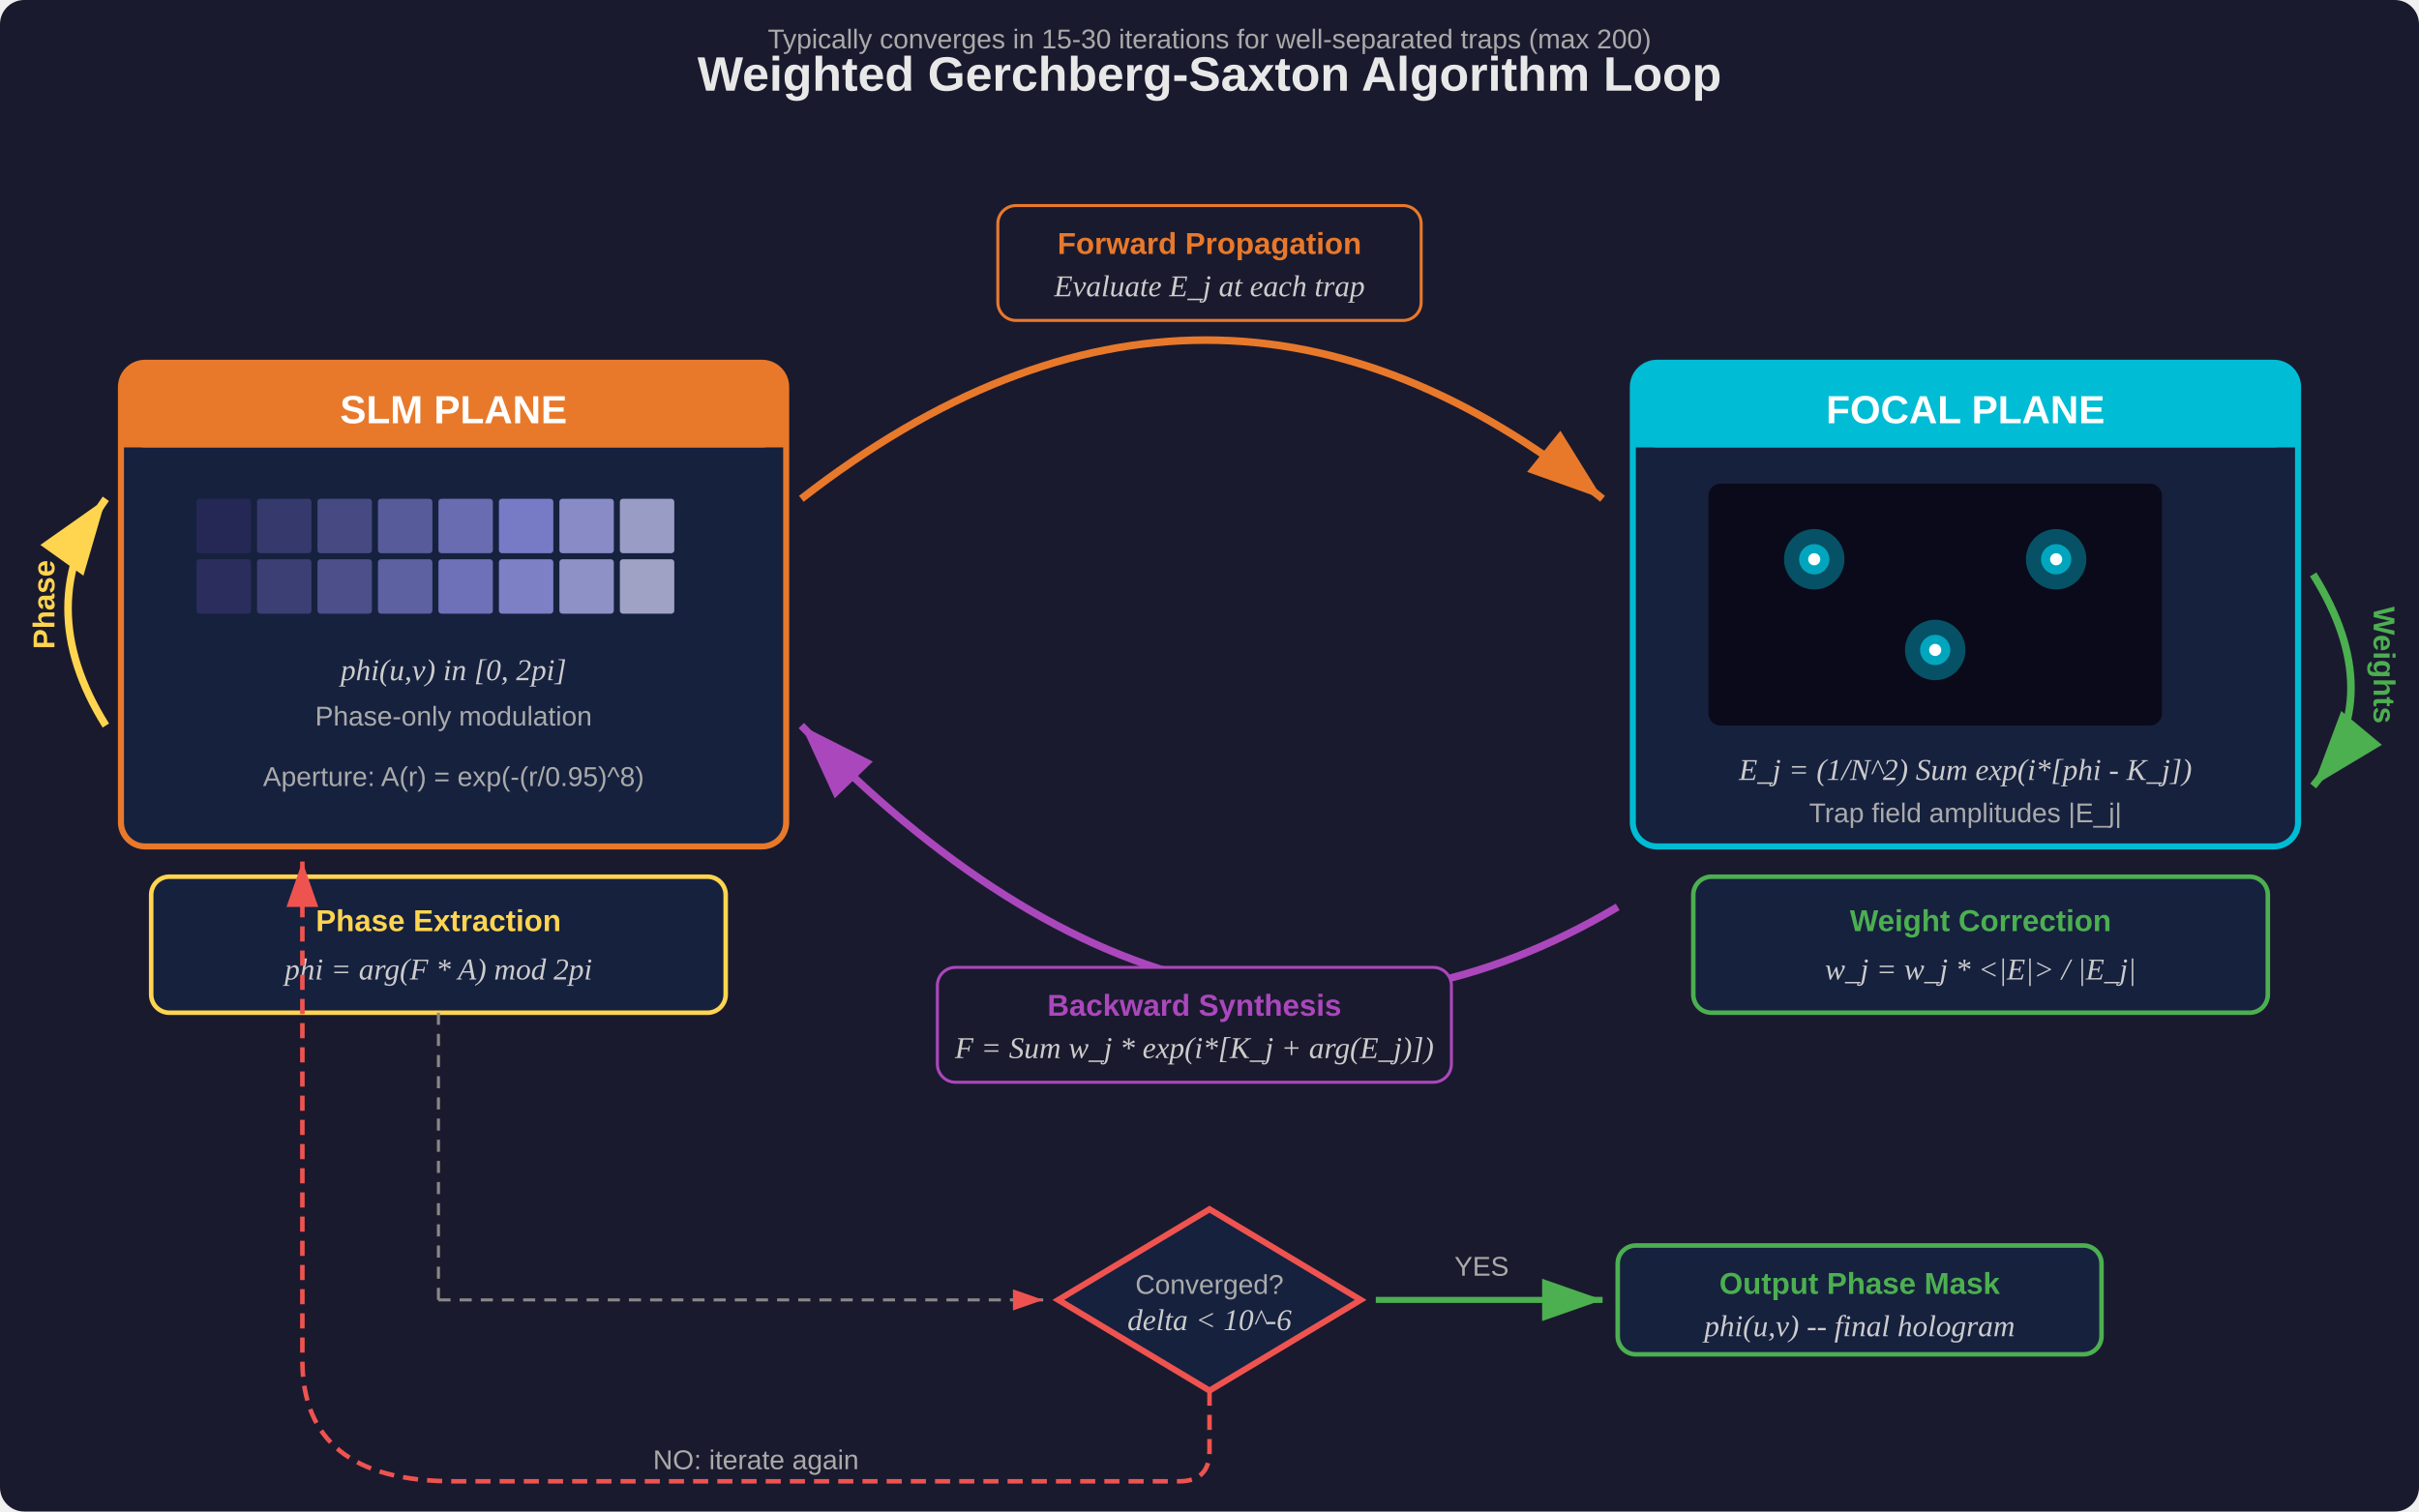
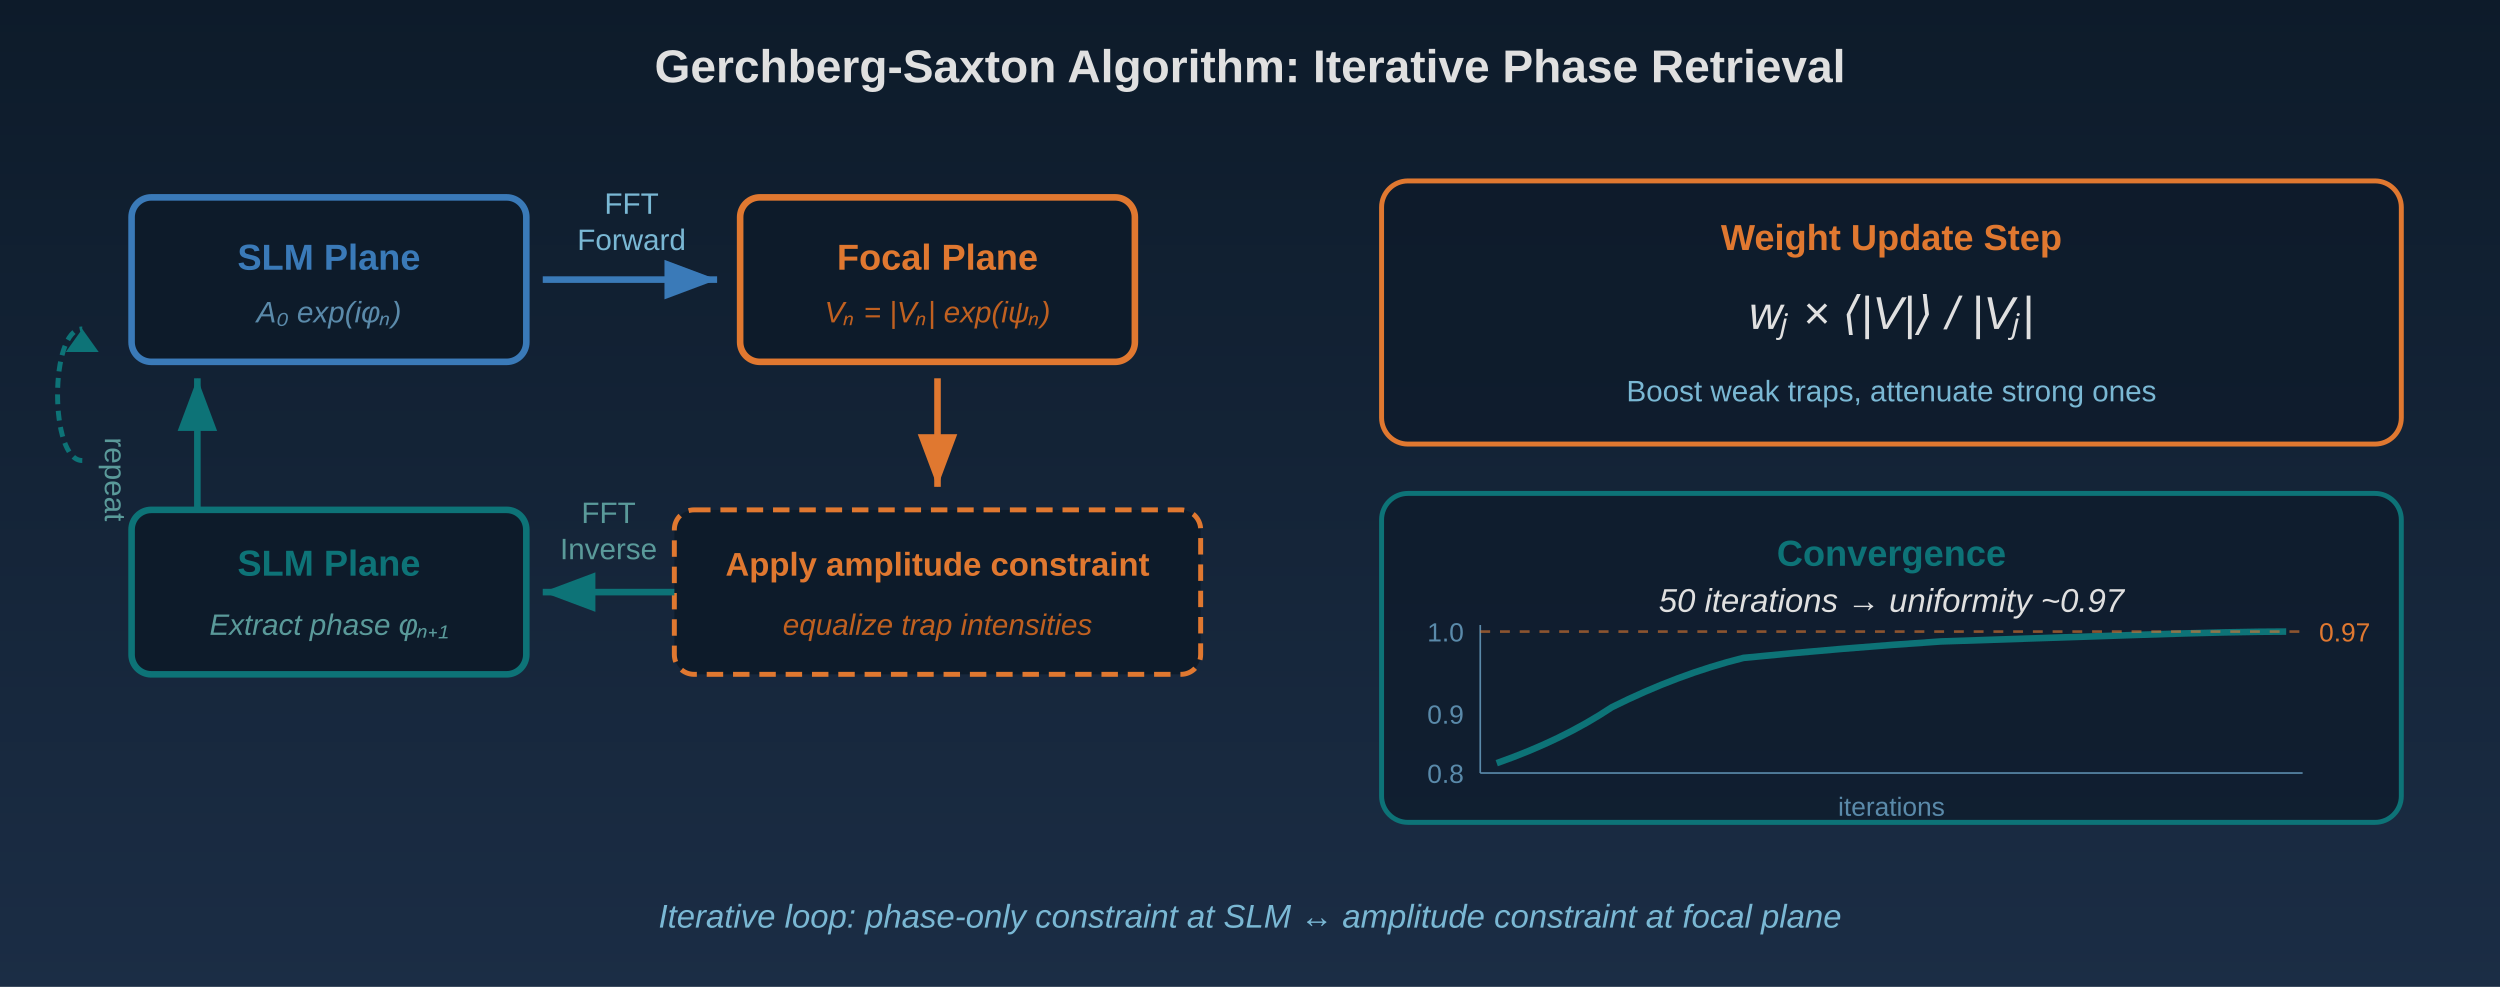
- <svg xmlns="http://www.w3.org/2000/svg" viewBox="0 0 800 500" width="800" height="500">
+ <svg xmlns="http://www.w3.org/2000/svg" width="760" height="300" viewBox="0 0 760 300">
  <defs>
-     <style>
-       text { font-family: 'Segoe UI', Arial, sans-serif; }
-       .title { font-size: 16px; font-weight: bold; fill: #e8e8e8; }
-       .box-title { font-size: 13px; font-weight: bold; fill: #ffffff; }
-       .label { font-size: 11px; fill: #e0e0e0; }
-       .math { font-size: 10px; fill: #cccccc; font-family: 'Cambria Math', 'Times New Roman', serif; font-style: italic; }
-       .small { font-size: 9px; fill: #aaaaaa; }
-       .arrow-label { font-size: 10px; font-weight: bold; }
-     </style>
-     <marker id="arrOrange" markerWidth="10" markerHeight="7" refX="10" refY="3.5" orient="auto">
-       <polygon points="0 0, 10 3.5, 0 7" fill="#e8792b" />
+     <linearGradient id="bg" x1="0" y1="0" x2="0" y2="1">
+       <stop offset="0%" style="stop-color:#0d1b2a" />
+       <stop offset="100%" style="stop-color:#1b2d45" />
+     </linearGradient>
+     <marker id="gsArr" markerWidth="8" markerHeight="6" refX="8" refY="3" orient="auto">
+       <polygon points="0 0,8 3,0 6" style="fill:#3a7ab8" />
    </marker>
-     <marker id="arrCyan" markerWidth="10" markerHeight="7" refX="10" refY="3.5" orient="auto">
-       <polygon points="0 0, 10 3.5, 0 7" fill="#00bcd4" />
+     <marker id="gsArrO" markerWidth="8" markerHeight="6" refX="8" refY="3" orient="auto">
+       <polygon points="0 0,8 3,0 6" style="fill:#e07830" />
    </marker>
-     <marker id="arrGreen" markerWidth="10" markerHeight="7" refX="10" refY="3.5" orient="auto">
-       <polygon points="0 0, 10 3.5, 0 7" fill="#4caf50" />
-     </marker>
-     <marker id="arrPurple" markerWidth="10" markerHeight="7" refX="10" refY="3.5" orient="auto">
-       <polygon points="0 0, 10 3.5, 0 7" fill="#ab47bc" />
-     </marker>
-     <marker id="arrYellow" markerWidth="10" markerHeight="7" refX="10" refY="3.5" orient="auto">
-       <polygon points="0 0, 10 3.5, 0 7" fill="#ffd54f" />
-     </marker>
-     <marker id="arrRed" markerWidth="10" markerHeight="7" refX="10" refY="3.5" orient="auto">
-       <polygon points="0 0, 10 3.5, 0 7" fill="#ef5350" />
+     <marker id="gsArrG" markerWidth="8" markerHeight="6" refX="8" refY="3" orient="auto">
+       <polygon points="0 0,8 3,0 6" style="fill:#0d7377" />
    </marker>
  </defs>
-   <rect width="800" height="500" rx="8" fill="#1a1a2e" />
-   <text x="400" y="30" text-anchor="middle" class="title">Weighted Gerchberg-Saxton Algorithm Loop</text>
-   <rect x="40" y="120" width="220" height="160" rx="8" fill="#16213e" stroke="#e8792b" stroke-width="2" />
-   <rect x="40" y="120" width="220" height="28" rx="8" fill="#e8792b" />
-   <rect x="40" y="140" width="220" height="8" fill="#e8792b" />
-   <text x="150" y="140" text-anchor="middle" class="box-title" fill="#1a1a2e">SLM PLANE</text>
-   <g opacity="0.7">
-     <rect x="65" y="165" width="18" height="18" fill="#2b2b5e" rx="1" />
-     <rect x="85" y="165" width="18" height="18" fill="#43437f" rx="1" />
-     <rect x="105" y="165" width="18" height="18" fill="#5b5ba0" rx="1" />
-     <rect x="125" y="165" width="18" height="18" fill="#7373c1" rx="1" />
-     <rect x="145" y="165" width="18" height="18" fill="#8b8be2" rx="1" />
-     <rect x="165" y="165" width="18" height="18" fill="#a0a0ff" rx="1" />
-     <rect x="185" y="165" width="18" height="18" fill="#b8b8ff" rx="1" />
-     <rect x="205" y="165" width="18" height="18" fill="#d0d0ff" rx="1" />
-     <rect x="65" y="185" width="18" height="18" fill="#333369" rx="1" />
-     <rect x="85" y="185" width="18" height="18" fill="#4b4b8a" rx="1" />
-     <rect x="105" y="185" width="18" height="18" fill="#6363ab" rx="1" />
-     <rect x="125" y="185" width="18" height="18" fill="#7b7bcc" rx="1" />
-     <rect x="145" y="185" width="18" height="18" fill="#9393ed" rx="1" />
-     <rect x="165" y="185" width="18" height="18" fill="#a8a8ff" rx="1" />
-     <rect x="185" y="185" width="18" height="18" fill="#c0c0ff" rx="1" />
-     <rect x="205" y="185" width="18" height="18" fill="#d8d8ff" rx="1" />
-   </g>
-   <text x="150" y="225" text-anchor="middle" class="math">phi(u,v) in [0, 2pi]</text>
-   <text x="150" y="240" text-anchor="middle" class="small">Phase-only modulation</text>
-   <text x="150" y="260" text-anchor="middle" class="small">Aperture: A(r) = exp(-(r/0.95)^8)</text>
-   <rect x="540" y="120" width="220" height="160" rx="8" fill="#16213e" stroke="#00bcd4" stroke-width="2" />
-   <rect x="540" y="120" width="220" height="28" rx="8" fill="#00bcd4" />
-   <rect x="540" y="140" width="220" height="8" fill="#00bcd4" />
-   <text x="650" y="140" text-anchor="middle" class="box-title" fill="#1a1a2e">FOCAL PLANE</text>
-   <rect x="565" y="160" width="150" height="80" rx="4" fill="#0a0a1a" />
-   <circle cx="600" cy="185" r="10" fill="#00bcd4" opacity="0.4" />
-   <circle cx="600" cy="185" r="5" fill="#00bcd4" opacity="0.8" />
-   <circle cx="600" cy="185" r="2" fill="#ffffff" />
-   <circle cx="680" cy="185" r="10" fill="#00bcd4" opacity="0.4" />
-   <circle cx="680" cy="185" r="5" fill="#00bcd4" opacity="0.8" />
-   <circle cx="680" cy="185" r="2" fill="#ffffff" />
-   <circle cx="640" cy="215" r="10" fill="#00bcd4" opacity="0.4" />
-   <circle cx="640" cy="215" r="5" fill="#00bcd4" opacity="0.8" />
-   <circle cx="640" cy="215" r="2" fill="#ffffff" />
-   <text x="650" y="258" text-anchor="middle" class="math">E_j = (1/N^2) Sum exp(i*[phi - K_j])</text>
-   <text x="650" y="272" text-anchor="middle" class="small">Trap field amplitudes |E_j|</text>
-   <path d="M 265 165 Q 400 60 530 165" stroke="#e8792b" stroke-width="2.5" fill="none" marker-end="url(#arrOrange)" />
-   <rect x="330" y="68" width="140" height="38" rx="6" fill="#1a1a2e" stroke="#e8792b" stroke-width="1" />
-   <text x="400" y="84" text-anchor="middle" class="arrow-label" fill="#e8792b">Forward Propagation</text>
-   <text x="400" y="98" text-anchor="middle" class="math">Evaluate E_j at each trap</text>
-   <path d="M 765 190 Q 790 230 765 260" stroke="#4caf50" stroke-width="2.5" fill="none" marker-end="url(#arrGreen)" />
-   <text x="785" y="220" class="arrow-label" fill="#4caf50" transform="rotate(90, 785, 220)" text-anchor="middle">Weights</text>
-   <rect x="560" y="290" width="190" height="45" rx="6" fill="#16213e" stroke="#4caf50" stroke-width="1.5" />
-   <text x="655" y="308" text-anchor="middle" class="arrow-label" fill="#4caf50">Weight Correction</text>
-   <text x="655" y="324" text-anchor="middle" class="math">w_j = w_j * &lt;|E|&gt; / |E_j|</text>
-   <path d="M 535 300 Q 400 380 265 240" stroke="#ab47bc" stroke-width="2.5" fill="none" marker-end="url(#arrPurple)" />
-   <rect x="310" y="320" width="170" height="38" rx="6" fill="#1a1a2e" stroke="#ab47bc" stroke-width="1" />
-   <text x="395" y="336" text-anchor="middle" class="arrow-label" fill="#ab47bc">Backward Synthesis</text>
-   <text x="395" y="350" text-anchor="middle" class="math">F = Sum w_j * exp(i*[K_j + arg(E_j)])</text>
-   <path d="M 35 240 Q 10 200 35 165" stroke="#ffd54f" stroke-width="2.5" fill="none" marker-end="url(#arrYellow)" />
-   <text x="18" y="200" class="arrow-label" fill="#ffd54f" transform="rotate(-90, 18, 200)" text-anchor="middle">Phase</text>
-   <rect x="50" y="290" width="190" height="45" rx="6" fill="#16213e" stroke="#ffd54f" stroke-width="1.5" />
-   <text x="145" y="308" text-anchor="middle" class="arrow-label" fill="#ffd54f">Phase Extraction</text>
-   <text x="145" y="324" text-anchor="middle" class="math">phi = arg(F * A) mod 2pi</text>
-   <polygon points="400,400 450,430 400,460 350,430" fill="#16213e" stroke="#ef5350" stroke-width="2" />
-   <text x="400" y="428" text-anchor="middle" class="small" fill="#ef5350">Converged?</text>
-   <text x="400" y="440" text-anchor="middle" class="math" fill="#ef5350">delta &lt; 10^-6</text>
-   <line x1="145" y1="335" x2="145" y2="430" stroke="#888" stroke-width="1" stroke-dasharray="4,3" />
-   <line x1="145" y1="430" x2="345" y2="430" stroke="#888" stroke-width="1" stroke-dasharray="4,3" marker-end="url(#arrRed)" />
-   <path d="M 400 460 L 400 480 Q 400 490 390 490 L 150 490 Q 100 490 100 450 L 100 285" stroke="#ef5350" stroke-width="1.5" fill="none" marker-end="url(#arrRed)" stroke-dasharray="5,3" />
-   <text x="250" y="486" text-anchor="middle" class="small" fill="#ef5350">NO: iterate again</text>
-   <line x1="455" y1="430" x2="530" y2="430" stroke="#4caf50" stroke-width="2" marker-end="url(#arrGreen)" />
-   <text x="490" y="422" text-anchor="middle" class="small" fill="#4caf50">YES</text>
-   <rect x="535" y="412" width="160" height="36" rx="6" fill="#16213e" stroke="#4caf50" stroke-width="1.5" />
-   <text x="615" y="428" text-anchor="middle" class="arrow-label" fill="#4caf50">Output Phase Mask</text>
-   <text x="615" y="442" text-anchor="middle" class="math">phi(u,v) -- final hologram</text>
-   <text x="400" y="16" text-anchor="middle" class="small">Typically converges in 15-30 iterations for well-separated traps (max 200)</text>
+   <rect width="760" height="300" style="fill:url(#bg)" />
+   <text x="380" y="25" style="font-family:Arial,sans-serif;font-size:14px;fill:#e0e0e0;text-anchor:middle;font-weight:bold">Gerchberg-Saxton Algorithm: Iterative Phase Retrieval</text>
+   <rect x="40" y="60" width="120" height="50" rx="6" style="fill:#0d1b2a;stroke:#3a7ab8;stroke-width:2" />
+   <text x="100" y="82" style="font-family:Arial,sans-serif;font-size:11px;fill:#3a7ab8;text-anchor:middle;font-weight:bold">SLM Plane</text>
+   <text x="100" y="98" style="font-family:Arial,sans-serif;font-size:9px;fill:#5a8aaa;text-anchor:middle;font-style:italic">A₀ exp(iφₙ)</text>
+   <line x1="165" y1="85" x2="218" y2="85" style="stroke:#3a7ab8;stroke-width:2;marker-end:url(#gsArr)" />
+   <text x="192" y="76" style="font-family:Arial,sans-serif;font-size:9px;fill:#7ab8d4;text-anchor:middle">Forward</text>
+   <text x="192" y="65" style="font-family:Arial,sans-serif;font-size:9px;fill:#7ab8d4;text-anchor:middle">FFT</text>
+   <rect x="225" y="60" width="120" height="50" rx="6" style="fill:#0d1b2a;stroke:#e07830;stroke-width:2" />
+   <text x="285" y="82" style="font-family:Arial,sans-serif;font-size:11px;fill:#e07830;text-anchor:middle;font-weight:bold">Focal Plane</text>
+   <text x="285" y="98" style="font-family:Arial,sans-serif;font-size:9px;fill:#c06020;text-anchor:middle;font-style:italic">Vₙ = |Vₙ| exp(iψₙ)</text>
+   <line x1="285" y1="115" x2="285" y2="148" style="stroke:#e07830;stroke-width:2;marker-end:url(#gsArrO)" />
+   <rect x="205" y="155" width="160" height="50" rx="6" style="fill:#0d1b2a;stroke:#e07830;stroke-width:1.5;stroke-dasharray:5,3" />
+   <text x="285" y="175" style="font-family:Arial,sans-serif;font-size:10px;fill:#e07830;text-anchor:middle;font-weight:bold">Apply amplitude constraint</text>
+   <text x="285" y="193" style="font-family:Arial,sans-serif;font-size:9px;fill:#c06020;text-anchor:middle;font-style:italic">equalize trap intensities</text>
+   <line x1="205" y1="180" x2="165" y2="180" style="stroke:#0d7377;stroke-width:2;marker-end:url(#gsArrG)" />
+   <text x="185" y="170" style="font-family:Arial,sans-serif;font-size:9px;fill:#5a9a9a;text-anchor:middle">Inverse</text>
+   <text x="185" y="159" style="font-family:Arial,sans-serif;font-size:9px;fill:#5a9a9a;text-anchor:middle">FFT</text>
+   <rect x="40" y="155" width="120" height="50" rx="6" style="fill:#0d1b2a;stroke:#0d7377;stroke-width:2" />
+   <text x="100" y="175" style="font-family:Arial,sans-serif;font-size:11px;fill:#0d7377;text-anchor:middle;font-weight:bold">SLM Plane</text>
+   <text x="100" y="193" style="font-family:Arial,sans-serif;font-size:9px;fill:#5a9a9a;text-anchor:middle;font-style:italic">Extract phase φₙ₊₁</text>
+   <line x1="60" y1="155" x2="60" y2="115" style="stroke:#0d7377;stroke-width:2;marker-end:url(#gsArrG)" />
+   <text x="35" y="138" style="font-family:Arial,sans-serif;font-size:9px;fill:#5a9a9a;text-anchor:middle;writing-mode:tb">repeat</text>
+   <path d="M 25 140 C 15 140 15 100 25 100" style="fill:none;stroke:#0d7377;stroke-width:1.5;stroke-dasharray:3,2" />
+   <polygon points="25,100 20,107 30,107" style="fill:#0d7377" />
+   <rect x="420" y="55" width="310" height="80" rx="8" style="fill:#0d1b2a;fill-opacity:0.7;stroke:#e07830;stroke-width:1.5" />
+   <text x="575" y="76" style="font-family:Arial,sans-serif;font-size:11px;fill:#e07830;text-anchor:middle;font-weight:bold">Weight Update Step</text>
+   <text x="575" y="100" style="font-family:Arial,sans-serif;font-size:14px;fill:#e0e0e0;text-anchor:middle;font-style:italic">wⱼ × ⟨|V|⟩ / |Vⱼ|</text>
+   <text x="575" y="122" style="font-family:Arial,sans-serif;font-size:9px;fill:#7ab8d4;text-anchor:middle">Boost weak traps, attenuate strong ones</text>
+   <rect x="420" y="150" width="310" height="100" rx="8" style="fill:#0d1b2a;fill-opacity:0.7;stroke:#0d7377;stroke-width:1.5" />
+   <text x="575" y="172" style="font-family:Arial,sans-serif;font-size:11px;fill:#0d7377;text-anchor:middle;font-weight:bold">Convergence</text>
+   <line x1="450" y1="235" x2="700" y2="235" style="stroke:#5a8aaa;stroke-width:0.5" />
+   <line x1="450" y1="190" x2="450" y2="235" style="stroke:#5a8aaa;stroke-width:0.5" />
+   <text x="445" y="195" style="font-family:Arial,sans-serif;font-size:8px;fill:#5a8aaa;text-anchor:end">1.0</text>
+   <text x="445" y="220" style="font-family:Arial,sans-serif;font-size:8px;fill:#5a8aaa;text-anchor:end">0.9</text>
+   <text x="445" y="238" style="font-family:Arial,sans-serif;font-size:8px;fill:#5a8aaa;text-anchor:end">0.8</text>
+   <text x="575" y="248" style="font-family:Arial,sans-serif;font-size:8px;fill:#5a8aaa;text-anchor:middle">iterations</text>
+   <path d="M 455 232 Q 475 225 490 215 Q 510 205 530 200 Q 560 197 590 195 Q 620 194 650 193 Q 680 192 695 192" style="fill:none;stroke:#0d7377;stroke-width:2" />
+   <line x1="450" y1="192" x2="700" y2="192" style="stroke:#e07830;stroke-width:0.8;stroke-dasharray:3,3;stroke-opacity:0.6" />
+   <text x="705" y="195" style="font-family:Arial,sans-serif;font-size:8px;fill:#e07830;text-anchor:start">0.97</text>
+   <text x="575" y="186" style="font-family:Arial,sans-serif;font-size:10px;fill:#e0e0e0;text-anchor:middle;font-style:italic">50 iterations → uniformity ~0.97</text>
+   <text x="380" y="282" style="font-family:Arial,sans-serif;font-size:10px;fill:#7ab8d4;text-anchor:middle;font-style:italic">Iterative loop: phase-only constraint at SLM ↔ amplitude constraint at focal plane</text>
</svg>
